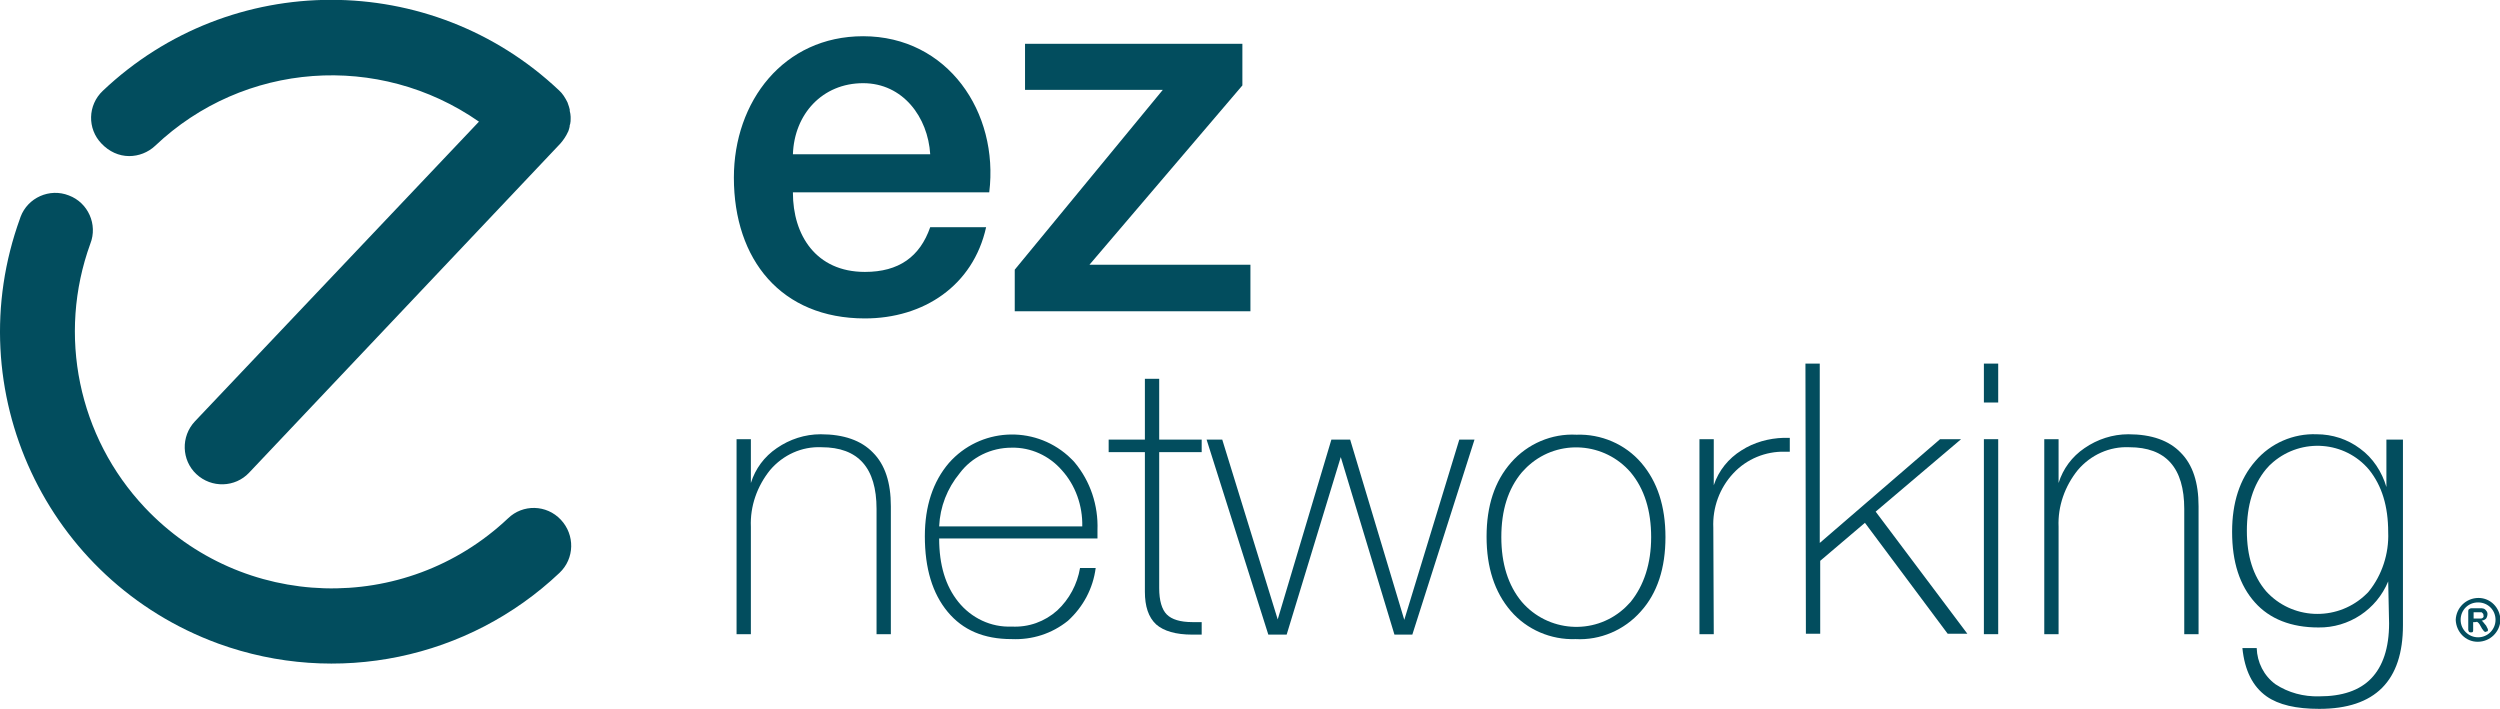
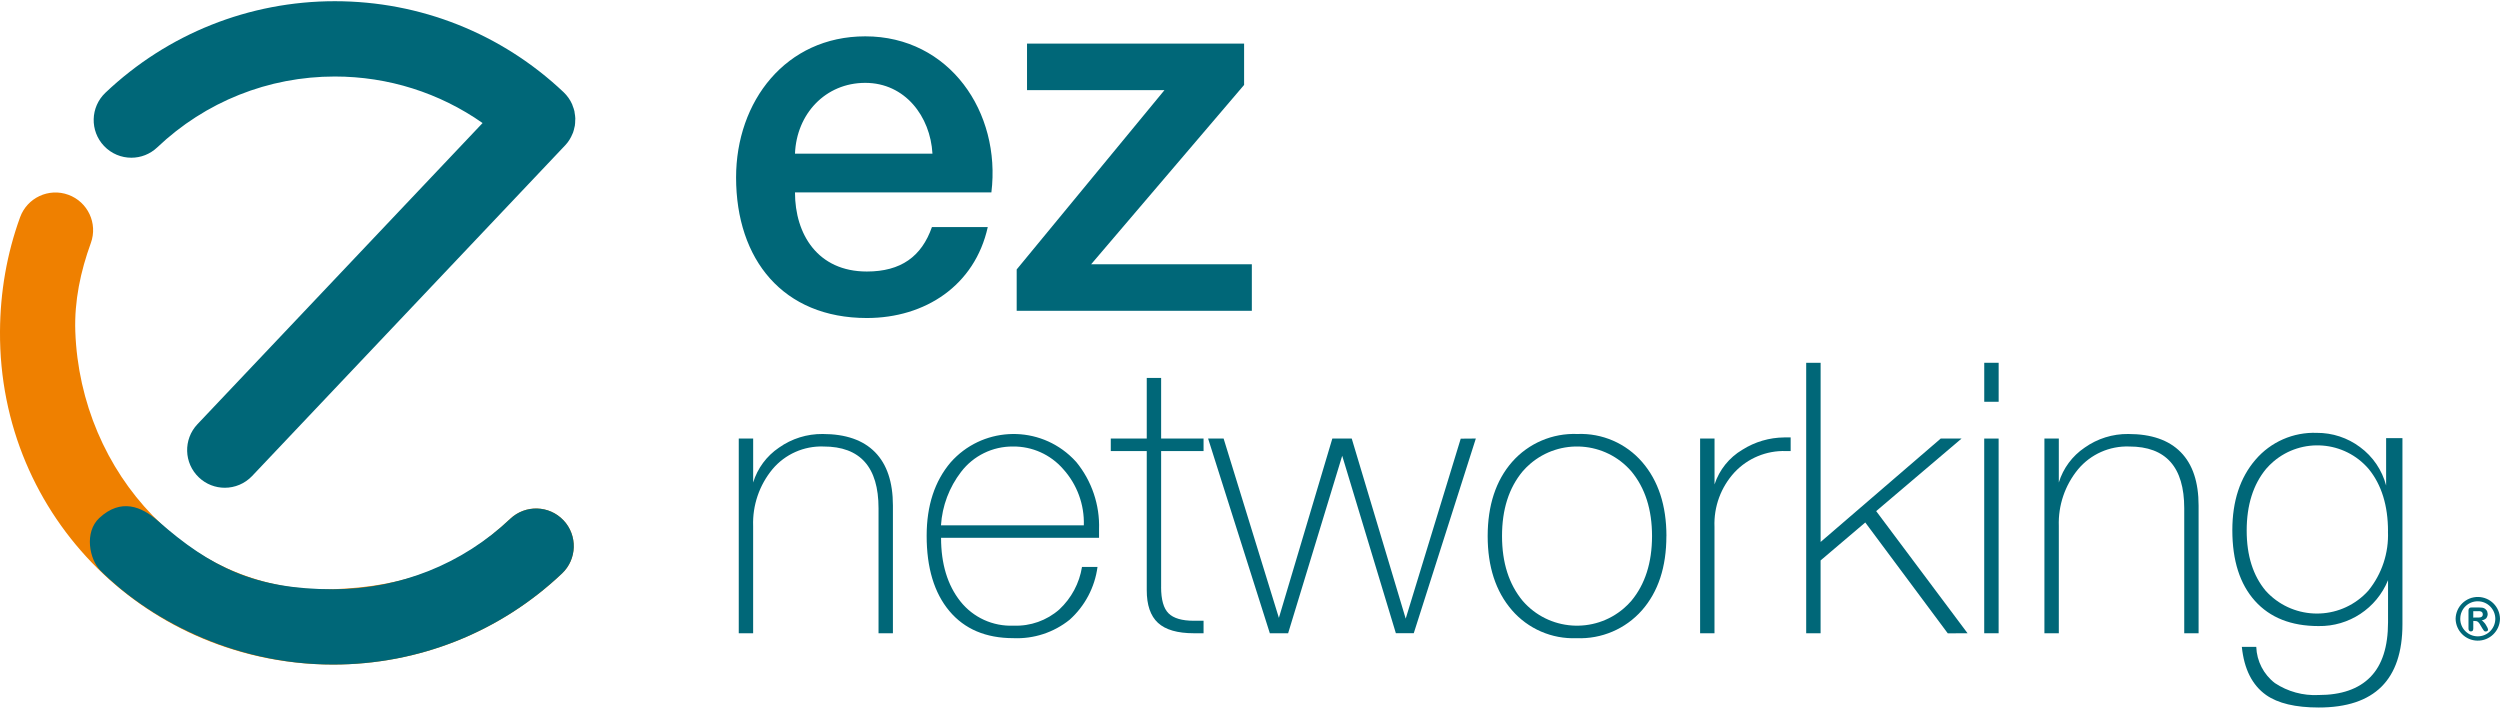
- <svg xmlns="http://www.w3.org/2000/svg" xmlns:xlink="http://www.w3.org/1999/xlink" version="1.1" id="Laag_1" x="0px" y="0px" viewBox="0 0 558.994 158.4" xml:space="preserve" width="558.994" height="158.4">
-   <defs id="defs2" />
-   <style type="text/css" id="style1">
- 	.st0{clip-path:url(#SVGID_00000047020048833352910240000004324100725470418623_);}
- 	.st1{fill:#024D5E;}
- </style>
-   <g id="logo" transform="translate(-4.406485,-11.2)">
-     <g id="g1">
-       <defs id="defs1">
-         <rect id="SVGID_1_" x="4.4" y="11.2" width="559" height="158.4" />
-       </defs>
-       <clipPath id="SVGID_00000023276750722352383690000017473187404694863234_">
-         <use xlink:href="#SVGID_1_" style="overflow:visible" id="use1" />
-       </clipPath>
-       <g id="Group_2" clip-path="url(#SVGID_00000023276750722352383690000017473187404694863234_)">
-         <path id="Path_1" class="st1" d="m 33.3,46.1 c 2.1,0 4.2,-0.8 5.8,-2.3 19.8,-18.8 50,-21 72.4,-5.4 l -63.5,67 c -3.2,3.4 -3,8.7 0.3,11.8 3.4,3.2 8.7,3 11.8,-0.3 l 69.6,-73.6 v 0 c 0.7,-0.8 1.3,-1.7 1.7,-2.6 0,-0.1 0.1,-0.1 0.1,-0.2 0.1,-0.4 0.3,-0.8 0.3,-1.3 0,-0.1 0.1,-0.2 0.1,-0.3 0.1,-0.4 0.1,-0.8 0.1,-1.2 0,-0.1 0,-0.3 0,-0.4 0,-0.4 -0.1,-0.9 -0.2,-1.3 0,-0.1 0,-0.2 0,-0.3 -0.1,-0.4 -0.2,-0.8 -0.4,-1.3 0,-0.1 -0.1,-0.2 -0.1,-0.3 -0.5,-1 -1.1,-2 -1.9,-2.7 -28.6,-27 -73.4,-27 -102,0.1 -3.4,3.2 -3.5,8.5 -0.3,11.8 1.7,1.8 3.9,2.8 6.2,2.8" />
-         <path id="Path_2" class="st1" d="m 129.8,127.4 c -3.2,-3.4 -8.5,-3.5 -11.8,-0.3 0,0 0,0 0,0 C 94.9,148.9 58.6,147.8 36.8,124.7 21.9,108.9 17.2,86.1 24.6,65.7 26.3,61.4 24.1,56.5 19.8,54.9 15.5,53.2 10.6,55.4 9,59.7 9,59.8 8.9,59.9 8.9,60 c -14,38.5 5.8,81 44.3,95.1 26.4,9.6 55.9,3.5 76.3,-15.8 3.4,-3.2 3.5,-8.5 0.3,-11.9 0,0 0,0 0,0" />
-         <path id="Path_3" class="st1" d="m 557.8,150.3 h -0.4 v 1.7 c 0,0.2 0,0.4 -0.1,0.5 -0.1,0.1 -0.3,0.1 -0.4,0.1 -0.1,0 -0.3,0 -0.4,-0.1 -0.1,-0.1 -0.2,-0.3 -0.2,-0.5 v -4.1 c 0,-0.2 0,-0.4 0.2,-0.5 0.1,-0.1 0.3,-0.2 0.5,-0.2 h 1.7 c 0.2,0 0.4,0 0.6,0 0.2,0 0.3,0.1 0.5,0.1 0.2,0.1 0.3,0.2 0.4,0.3 0.1,0.1 0.2,0.3 0.3,0.4 0.1,0.2 0.1,0.4 0.1,0.5 0,0.3 -0.1,0.7 -0.3,1 -0.3,0.3 -0.6,0.4 -1,0.5 0.2,0.1 0.4,0.3 0.5,0.5 0.2,0.2 0.3,0.4 0.5,0.6 0.1,0.2 0.2,0.4 0.3,0.6 0.1,0.1 0.1,0.2 0.1,0.4 0,0.1 0,0.2 -0.1,0.2 0,0.1 -0.1,0.1 -0.2,0.1 -0.1,0 -0.2,0.1 -0.2,0.1 -0.1,0 -0.2,0 -0.3,-0.1 -0.1,-0.1 -0.1,-0.1 -0.2,-0.2 -0.1,-0.1 -0.1,-0.2 -0.3,-0.4 l -0.4,-0.7 c -0.1,-0.2 -0.2,-0.4 -0.4,-0.6 -0.1,-0.1 -0.2,-0.2 -0.4,-0.3 0,0.1 -0.2,0.1 -0.4,0.1 m 0.7,-2.2 h -1 v 1.4 h 1 c 0.2,0 0.4,0 0.7,0 0.1,0 0.3,-0.1 0.4,-0.2 0.1,-0.1 0.2,-0.3 0.1,-0.5 0,-0.1 0,-0.3 -0.1,-0.4 -0.1,-0.1 -0.2,-0.2 -0.3,-0.3 -0.3,0 -0.6,0 -0.8,0" />
-         <path id="Path_4" class="st1" d="m 553.5,149.8 c 0.1,-2.7 2.3,-4.9 5.1,-4.9 2.7,0 4.8,2.2 4.9,4.9 -0.1,2.7 -2.3,4.9 -5.1,4.9 -2.7,0 -4.8,-2.2 -4.9,-4.9 m 1.1,0 c 0,2.2 1.8,3.9 3.9,3.9 2.2,0 3.9,-1.8 3.9,-3.9 0,-2.2 -1.7,-3.9 -3.9,-3.9 -2.2,0 -3.9,1.7 -3.9,3.9 0,0 0,0 0,0" />
-         <path id="Path_5" class="st1" d="m 203.6,153 h -3.2 v -28 c 0,-9.2 -4.1,-13.8 -12.3,-13.8 -4.4,-0.2 -8.6,1.7 -11.5,5.1 -2.9,3.6 -4.5,8.1 -4.3,12.7 v 24 h -3.2 v -43.6 h 3.2 v 9.8 c 1,-3.2 3,-5.9 5.8,-7.8 2.9,-2 6.3,-3.1 9.8,-3.1 5.2,0 9.1,1.4 11.7,4.1 2.7,2.7 4,6.7 4,12 z" />
-         <path id="Path_6" class="st1" d="m 249.4,138.2 c -0.6,4.6 -2.8,8.7 -6.2,11.8 -3.6,2.9 -8,4.3 -12.6,4.1 -6.2,0 -10.9,-2 -14.3,-6.1 -3.4,-4.1 -5.1,-9.7 -5.1,-16.9 0,-6.7 1.8,-12.2 5.4,-16.4 6.9,-7.8 18.8,-8.5 26.6,-1.6 0.5,0.5 1.1,1 1.5,1.5 3.5,4.2 5.3,9.6 5.1,15.1 v 1.9 h -35.4 c 0,5.9 1.4,10.6 4.3,14.2 2.9,3.6 7.3,5.7 11.9,5.5 3.8,0.2 7.4,-1.1 10.2,-3.6 2.7,-2.5 4.5,-5.9 5.1,-9.5 z m -35,-9.3 h 32 c 0.1,-4.6 -1.5,-9.2 -4.6,-12.6 -2.8,-3.2 -6.9,-5.1 -11.2,-5 -4.6,0 -8.9,2.1 -11.6,5.7 -2.8,3.4 -4.4,7.5 -4.6,11.9" />
-         <path id="Path_7" class="st1" d="m 263.6,142.7 c 0,2.8 0.6,4.8 1.7,5.9 1.1,1.1 3,1.7 5.7,1.7 h 2.1 v 2.8 H 271 c -3.7,0 -6.4,-0.8 -8.1,-2.3 -1.7,-1.6 -2.5,-4 -2.5,-7.3 v -31.2 h -8.1 v -2.8 h 8.1 V 95.9 h 3.2 v 13.6 h 9.5 v 2.8 h -9.5 z" />
-         <path id="Path_8" class="st1" d="m 306.3,109.5 12.1,40.3 12.3,-40.3 h 3.4 l -13.9,43.6 h -4 l -12,-39.7 -12.1,39.7 H 288 l -13.8,-43.6 h 3.5 l 12.4,40.2 12,-40.2 z" />
-         <path id="Path_9" class="st1" d="m 376.8,131.3 c 0,6.9 -1.8,12.5 -5.5,16.6 -3.7,4.2 -9.1,6.5 -14.6,6.2 -5.5,0.2 -10.9,-2.1 -14.5,-6.3 -3.6,-4.2 -5.4,-9.7 -5.4,-16.6 0,-6.9 1.8,-12.4 5.5,-16.6 3.7,-4.2 9.1,-6.5 14.6,-6.2 5.5,-0.2 10.9,2.1 14.5,6.3 3.6,4.2 5.4,9.7 5.4,16.6 m -3.2,0 c 0,-5.9 -1.5,-10.8 -4.6,-14.5 -5.8,-6.7 -16,-7.5 -22.7,-1.6 -0.6,0.5 -1.1,1.1 -1.6,1.6 -3.1,3.7 -4.6,8.5 -4.6,14.5 0,5.9 1.5,10.8 4.6,14.5 5.8,6.7 16,7.5 22.7,1.6 0.6,-0.5 1.1,-1.1 1.6,-1.6 3,-3.7 4.6,-8.6 4.6,-14.5" />
-         <path id="Path_10" class="st1" d="m 387.6,153 h -3.2 v -43.6 h 3.2 v 10.3 c 1.1,-3.3 3.3,-6 6.2,-7.8 2.8,-1.8 6.1,-2.7 9.4,-2.8 h 1.4 v 3.1 h -1.1 c -4.3,-0.1 -8.5,1.6 -11.5,4.8 -3.1,3.3 -4.7,7.7 -4.5,12.2 z" />
-         <path id="Path_11" class="st1" d="m 408.1,92.5 h 3.2 v 40.1 l 26.9,-23.2 h 4.7 l -19.1,16.2 20.5,27.3 h -4.4 l -18.5,-24.8 -10,8.5 v 16.3 h -3.2 z" />
-         <path id="Path_12" class="st1" d="m 448,92.5 h 3.2 v 8.7 H 448 Z m 3.2,60.5 H 448 v -43.6 h 3.2 z" />
-         <path id="Path_13" class="st1" d="m 496,153 h -3.2 v -28 c 0,-9.2 -4.1,-13.8 -12.3,-13.8 -4.4,-0.2 -8.6,1.7 -11.5,5.1 -2.9,3.6 -4.5,8.1 -4.3,12.7 v 24 h -3.2 v -43.6 h 3.2 v 9.8 c 1,-3.2 3,-5.9 5.8,-7.8 2.9,-2 6.3,-3.1 9.8,-3.1 5.2,0 9.1,1.4 11.7,4.1 2.7,2.7 4,6.7 4,12 z" />
-         <path id="Path_14" class="st1" d="m 538.4,141.2 c -2.6,6.3 -8.8,10.4 -15.6,10.3 -6.1,0 -10.9,-1.9 -14.2,-5.6 -3.4,-3.8 -5.1,-9 -5.1,-15.8 0,-6.5 1.7,-11.8 5.2,-15.8 3.4,-4 8.5,-6.2 13.7,-6 3.5,0 6.9,1.1 9.7,3.2 2.9,2.1 4.9,5.2 5.9,8.6 v -10.6 h 3.7 V 151 c 0,12.4 -6.2,18.7 -18.7,18.7 -5.2,0 -9.1,-0.9 -11.8,-2.8 -3.1,-2.2 -4.9,-5.8 -5.4,-10.8 h 3.2 c 0.1,3.2 1.6,6.2 4.2,8.1 2.9,1.9 6.3,2.8 9.8,2.7 5.1,0 9,-1.3 11.6,-4 2.6,-2.7 4,-6.8 4,-12.3 z m 0,-11 c 0,-5.8 -1.4,-10.4 -4.3,-14 -5.4,-6.4 -15,-7.1 -21.4,-1.7 -0.6,0.5 -1.1,1 -1.6,1.6 -2.9,3.5 -4.3,8.1 -4.3,13.8 0,5.6 1.4,10.1 4.3,13.5 5.7,6.3 15.5,6.8 21.9,1.1 0.4,-0.4 0.8,-0.7 1.1,-1.1 2.9,-3.6 4.5,-8.4 4.3,-13.2" />
-         <path id="Path_15" class="st1" d="m 181.7,54.3 c 0,9.4 5.1,17.7 16.1,17.7 7.6,0 12.3,-3.4 14.6,-10 h 12.5 c -2.9,13.1 -14,20.4 -27.1,20.4 -18.7,0 -29.3,-13.1 -29.3,-31.5 0,-17 11.1,-31.6 28.9,-31.6 18.9,0 30.4,17 28.2,34.9 h -43.9 z m 30.7,-8.6 c -0.5,-8.3 -6.1,-15.9 -15,-15.9 -9.1,0 -15.4,6.9 -15.7,15.9 z" />
-         <path id="Path_16" class="st1" d="m 233.6,21 h 48.6 v 9.3 L 248,70.4 h 36 v 10.4 h -52.7 v -9.3 l 33.1,-40.2 h -30.8 z" />
+ <svg xmlns="http://www.w3.org/2000/svg" id="Laag_1" viewBox="0 0 952.78 269.64">
+   <defs>
+     <style>.cls-1{fill:none;}.cls-2{fill:#006778;}.cls-3{fill:#ef8000;}.cls-4{clip-path:url(#clippath);}</style>
+     <clipPath id="clippath">
+       <rect class="cls-1" x="1.33" width="951.45" height="269.63" />
+     </clipPath>
+   </defs>
+   <path class="cls-2" d="M50.06,60.11c3.55,0,7.1-1.31,9.88-3.95,18.33-17.41,42.36-27,67.66-27,20.37,0,39.91,6.22,56.32,17.73l-108.67,114.78c-5.45,5.76-5.2,14.84.56,20.29,2.77,2.63,6.32,3.93,9.86,3.93,3.8,0,7.6-1.51,10.42-4.48l119.26-125.98s0,0,.01,0c1.28-1.35,2.21-2.89,2.86-4.52.04-.11.11-.2.15-.31.26-.71.43-1.44.58-2.17.03-.17.11-.33.13-.51.11-.69.13-1.39.14-2.08,0-.22.05-.44.04-.67-.02-.75-.14-1.49-.27-2.23-.03-.17-.03-.34-.06-.51-.16-.73-.42-1.44-.7-2.15-.06-.16-.09-.33-.16-.49-.75-1.71-1.85-3.3-3.29-4.67C191.15,12.77,160.18.46,127.6.46S63.87,12.85,40.17,35.35c-5.75,5.46-5.98,14.54-.52,20.29,2.82,2.97,6.61,4.47,10.41,4.47Z" />
+   <path class="cls-3" d="M214.75,198.29c-5.45-5.76-14.53-6.01-20.29-.57-18.31,17.31-37.73,25.76-67.49,26.85-54.36,1.99-96.38-44.16-98.27-98.27-.4-11.55,1.99-22.88,5.92-33.68,2.71-7.45-1.13-15.68-8.58-18.39-7.45-2.72-15.68,1.13-18.39,8.58C2.58,96.76.09,111.39,0,126.3c-.43,71.29,56.96,126.97,126.97,126.97,32.58,0,63.55-12.32,87.21-34.7,5.76-5.44,6.01-14.53.57-20.29Z" />
+   <path class="cls-2" d="M214.75,198.29c-5.45-5.76-14.53-6.01-20.29-.57-18.31,17.31-42.28,26.85-67.49,26.85-29.47,0-46.57-8.21-66.82-26.08-6.21-5.48-14.08-8.71-22.3-1.08-5.84,5.42-3.75,15.85.42,20.02,17.54,17.54,49.32,35.84,88.7,35.84,32.58,0,63.55-12.32,87.21-34.7,5.76-5.44,6.01-14.53.57-20.29Z" />
+   <g id="logo">
+     <g class="cls-4">
+       <g id="Group_2">
+         <path id="Path_3" class="cls-2" d="M943.21,236.67l-.61-.03v2.91c0,.3-.08.6-.24.86-.19.16-.44.24-.69.23-.24.02-.47-.07-.62-.25-.2-.23-.3-.53-.28-.83v-6.92c-.01-.31.08-.61.28-.85.24-.21.56-.31.87-.27h2.95c.34,0,.68.02,1.02.06.27.02.54.09.78.21.29.11.54.29.73.53.23.21.41.47.52.75.09.3.15.61.17.92,0,.59-.2,1.17-.56,1.64-.49.43-1.1.72-1.75.82.36.18.68.44.92.77.32.32.58.68.79,1.08.21.32.39.65.55,1,.09.2.15.41.19.62,0,.14-.05.28-.12.4-.07.12-.18.21-.31.25-.13.07-.27.1-.42.1-.19,0-.38-.05-.56-.12-.12-.12-.23-.25-.32-.39-.11-.15-.23-.39-.43-.64l-.73-1.2c-.18-.38-.41-.73-.69-1.05-.18-.2-.4-.36-.64-.48-.26-.09-.53-.13-.81-.11M944.26,232.93h-1.67v2.44s1.63-.03,1.63-.03c.37.03.75,0,1.12-.07.25-.05.48-.19.65-.39.18-.22.26-.49.23-.77,0-.23-.06-.45-.17-.65-.14-.19-.32-.34-.53-.43-.41-.11-.84-.15-1.27-.1" />
+         <path id="Path_4" class="cls-2" d="M935.86,235.82c.09-4.67,3.94-8.39,8.61-8.31,4.57.08,8.24,3.77,8.31,8.34-.09,4.67-3.94,8.39-8.61,8.31-4.57-.08-8.24-3.77-8.31-8.34M937.63,235.83c0,3.69,2.98,6.68,6.67,6.69s6.68-2.98,6.69-6.67c0-3.68-2.97-6.67-6.65-6.69-3.66-.04-6.66,2.89-6.7,6.55,0,.04,0,.08,0,.12" />
+         <path id="Path_5" class="cls-2" d="M340.31,241.34h-5.49v-47.64c0-15.68-6.98-23.53-20.93-23.53-7.49-.27-14.68,2.92-19.5,8.66-5.02,6.08-7.63,13.78-7.36,21.65v40.86h-5.48v-74.2h5.49v16.74c1.66-5.42,5.14-10.11,9.84-13.28,4.86-3.44,10.69-5.26,16.64-5.2,8.78,0,15.43,2.31,19.97,6.93,4.54,4.62,6.81,11.41,6.81,20.35v48.65Z" />
+         <path id="Path_6" class="cls-2" d="M418.27,216.08c-1.03,7.75-4.79,14.88-10.61,20.1-6.06,4.87-13.68,7.37-21.44,7.03-10.49,0-18.62-3.45-24.4-10.34-5.78-6.89-8.67-16.46-8.66-28.71,0-11.48,3.06-20.8,9.17-27.98,11.75-13.24,32-14.45,45.24-2.7.92.82,1.8,1.69,2.62,2.61,5.91,7.23,8.99,16.36,8.67,25.69v3.17h-60.21c0,9.96,2.45,18.03,7.34,24.21,4.88,6.18,12.44,9.63,20.3,9.28,6.39.26,12.63-1.95,17.43-6.17,4.6-4.29,7.65-9.99,8.64-16.2h5.9ZM358.63,200.2h54.43c.25-7.9-2.58-15.58-7.88-21.44-4.81-5.53-11.8-8.67-19.12-8.59-7.75-.07-15.08,3.51-19.78,9.67-4.52,5.87-7.19,12.96-7.66,20.36" />
+         <path id="Path_7" class="cls-2" d="M442.51,223.73c0,4.81.95,8.16,2.85,10.03,1.89,1.88,5.12,2.82,9.68,2.82h3.65v4.76h-3.64c-6.29,0-10.87-1.32-13.73-3.96-2.86-2.64-4.29-6.8-4.28-12.46v-53.02h-13.71v-4.76h13.71v-23.1h5.48v23.1h16.17v4.76h-16.17v51.83Z" />
+         <path id="Path_8" class="cls-2" d="M515.16,167.14l20.57,68.63,20.97-68.59,5.76-.05-23.66,74.2h-6.82l-20.45-67.63-20.61,67.64h-6.97l-23.53-74.21h5.91l21.07,68.35,20.37-68.35h7.39Z" />
+         <path id="Path_9" class="cls-2" d="M635.08,204.31c0,11.77-3.1,21.2-9.31,28.28-6.27,7.12-15.42,11.02-24.9,10.63-9.43.38-18.51-3.56-24.68-10.7-6.15-7.13-9.22-16.53-9.22-28.2s3.1-21.19,9.31-28.28c6.27-7.12,15.42-11.02,24.89-10.64,9.43-.38,18.52,3.56,24.69,10.7,6.16,7.14,9.23,16.54,9.24,28.21M629.61,204.31c0-10.12-2.63-18.34-7.88-24.67-9.89-11.44-27.18-12.7-38.62-2.81-1,.87-1.94,1.8-2.81,2.81-5.25,6.32-7.87,14.54-7.86,24.67,0,10.13,2.63,18.35,7.86,24.67,9.89,11.44,27.18,12.7,38.62,2.81,1-.87,1.94-1.8,2.81-2.81,5.25-6.32,7.87-14.54,7.88-24.67" />
+         <path id="Path_10" class="cls-2" d="M653.43,241.34h-5.5v-74.2h5.5v17.47c1.82-5.55,5.59-10.24,10.61-13.21,4.78-3.02,10.3-4.64,15.95-4.69h2.45v5.19h-1.87c-7.36-.23-14.46,2.72-19.5,8.08-5.2,5.64-7.96,13.12-7.66,20.79v40.57Z" />
+         <path id="Path_11" class="cls-2" d="M688.37,138.26h5.49v68.29l45.77-39.41h7.94s-32.54,27.65-32.54,27.65l34.83,46.55-7.54.03-31.44-42.25-17.03,14.47v27.75h-5.49v-103.08Z" />
+         <path id="Path_12" class="cls-2" d="M756.22,138.26h5.49v14.86h-5.49v-14.86ZM761.7,241.34h-5.49v-74.2h5.49v74.2Z" />
+         <path id="Path_13" class="cls-2" d="M837.92,241.34h-5.48v-47.64c0-15.68-6.98-23.53-20.94-23.53-7.49-.27-14.68,2.92-19.5,8.66-5.02,6.08-7.63,13.78-7.36,21.65v40.86h-5.49v-74.2h5.49v16.74c1.67-5.42,5.14-10.11,9.84-13.28,4.86-3.45,10.69-5.27,16.65-5.2,8.78,0,15.44,2.31,19.98,6.93,4.54,4.62,6.8,11.41,6.8,20.35v48.65Z" />
+         <path id="Path_14" class="cls-2" d="M910.1,221.13c-4.37,10.73-14.9,17.67-26.48,17.47-10.42,0-18.5-3.2-24.24-9.6-5.74-6.4-8.61-15.37-8.61-26.93,0-11.07,2.94-20.02,8.81-26.85,5.82-6.81,14.43-10.59,23.38-10.25,5.93-.04,11.71,1.86,16.46,5.41,4.9,3.6,8.42,8.77,9.96,14.66v-18.05h6.22v70.89c0,21.17-10.64,31.76-31.91,31.76-8.85,0-15.54-1.59-20.06-4.77-5.29-3.76-8.37-9.87-9.24-18.33h5.5c.19,5.42,2.79,10.48,7.09,13.79,4.92,3.26,10.76,4.85,16.65,4.55,8.68,0,15.27-2.29,19.75-6.86,4.49-4.57,6.73-11.53,6.73-20.86v-16.03ZM910.1,202.51c0-9.82-2.45-17.73-7.34-23.75-9.25-10.82-25.52-12.09-36.34-2.84-.99.85-1.92,1.77-2.78,2.77-4.93,5.96-7.4,13.81-7.4,23.53,0,9.53,2.42,17.18,7.25,22.95,9.77,10.79,26.43,11.61,37.21,1.84.67-.61,1.31-1.25,1.91-1.92,5.17-6.36,7.82-14.4,7.47-22.59" />
+         <path id="Path_15" class="cls-2" d="M302.98,73.34c0,15.95,8.67,30.14,27.38,30.14,13,0,20.87-5.71,24.81-16.94h21.28c-4.93,22.25-23.84,34.66-46.09,34.66-31.91,0-49.83-22.26-49.83-53.58,0-28.95,18.9-53.77,49.24-53.77,32.11,0,51.8,28.96,48.06,59.48h-74.84ZM355.37,58.57c-.78-14.18-10.44-26.99-25.61-26.99s-26.19,11.81-26.78,26.98h52.39Z" />
+         <path id="Path_16" class="cls-2" d="M391.42,16.62h82.72v15.75l-58.3,68.35h61.25v17.73h-89.62v-15.76l56.33-68.35h-52.39v-17.72Z" />
      </g>
    </g>
  </g>
</svg>
